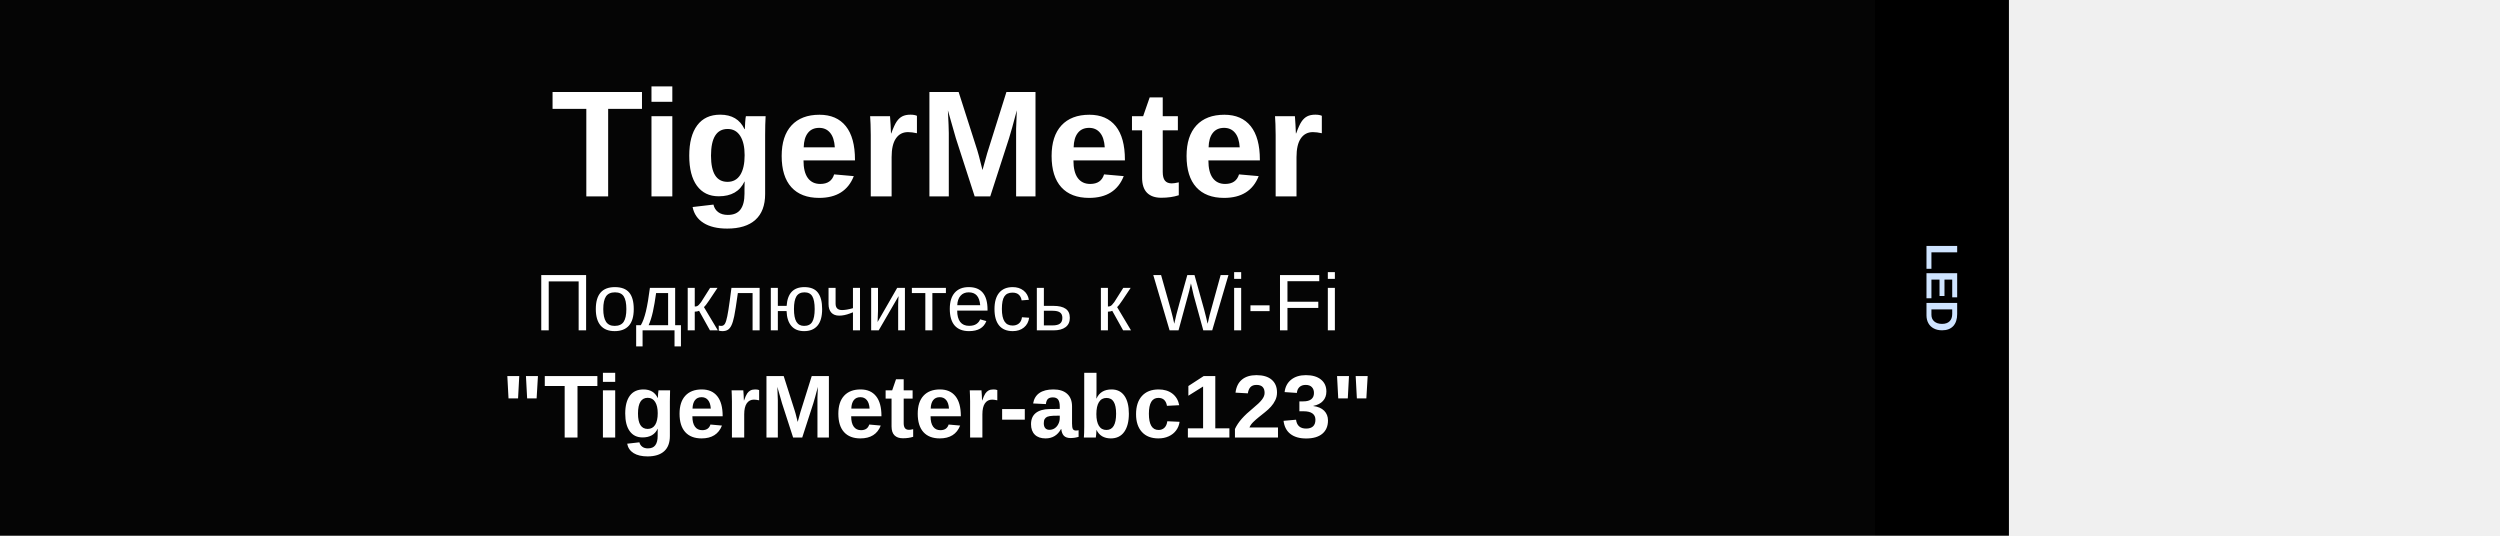
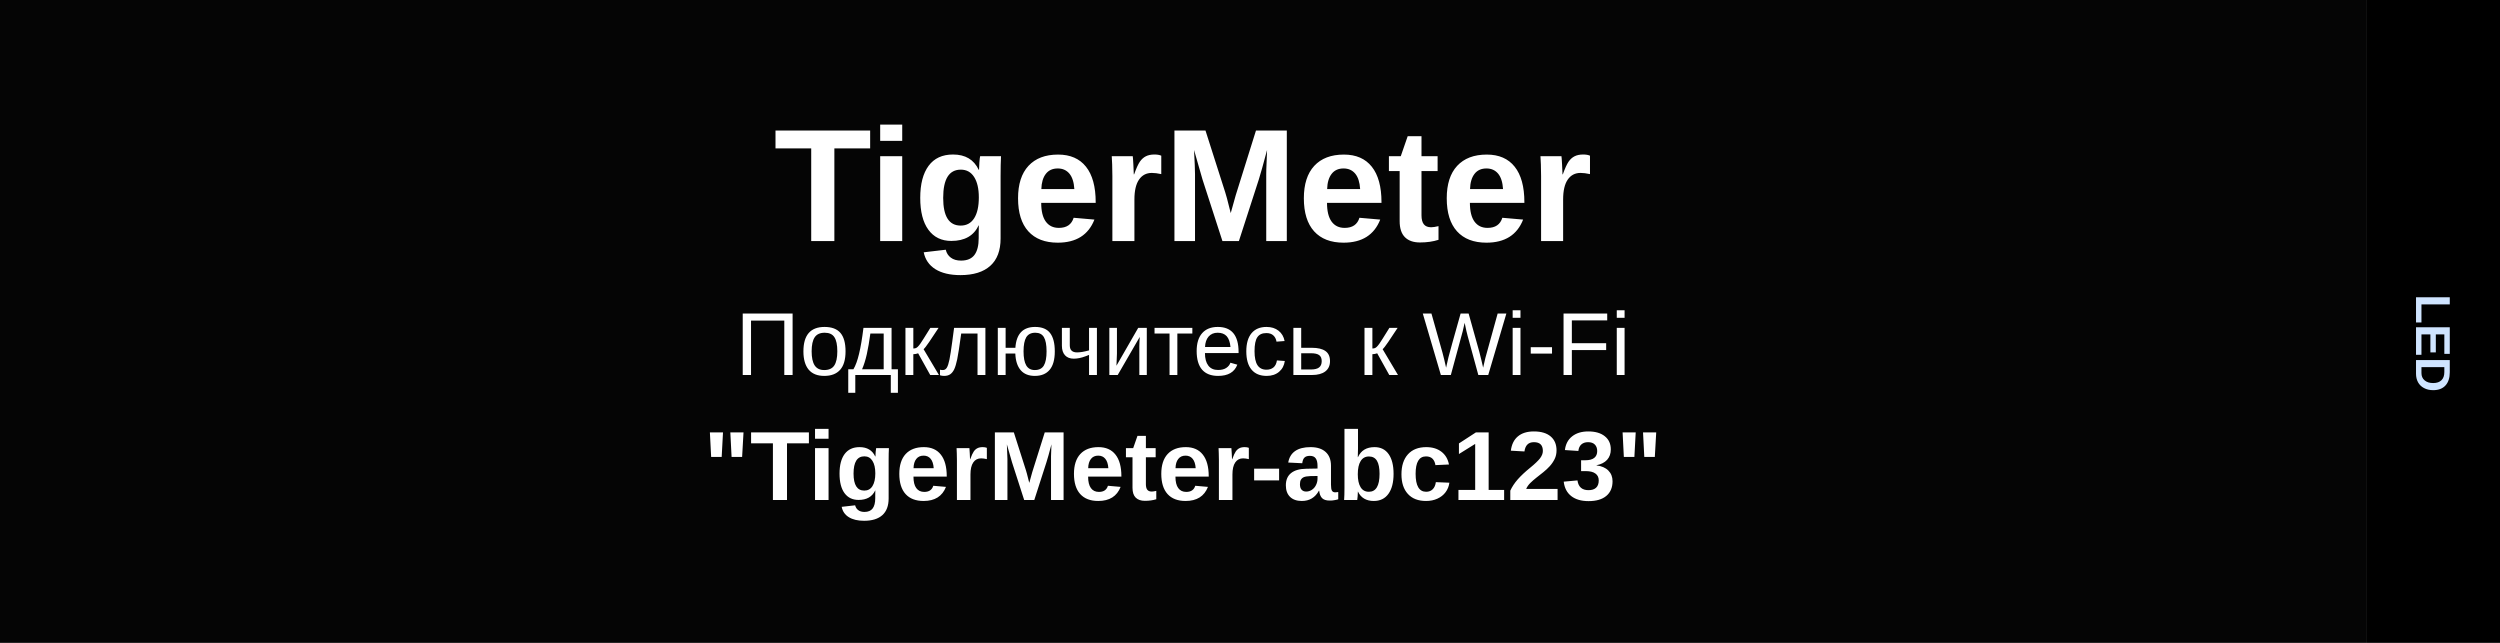
- <svg xmlns="http://www.w3.org/2000/svg" width="560" height="120" viewBox="0 0 560 120">
-   <rect width="420" height="120" x="0" y="0" fill="#050505" />
-   <text x="210" y="44" text-anchor="middle" font-family="system-ui,Arial" font-size="34" fill="#ffffff" font-weight="700">TigerMeter</text>
-   <text x="210" y="74" text-anchor="middle" font-family="system-ui,Arial" font-size="18" fill="#ffffff" font-weight="500">Подключитесь к Wi‑Fi</text>
-   <text x="210" y="98" text-anchor="middle" font-family="system-ui,Arial" font-size="20" fill="#ffffff" font-weight="600">"TigerMeter-abc123"</text>
-   <rect x="420" y="0" width="30" height="120" fill="#000000">
+ <svg xmlns="http://www.w3.org/2000/svg" width="560" height="144" viewBox="0 0 560 144">
+   <rect width="530" height="144" x="0" y="0" fill="#050505" />
+   <text x="265" y="54" text-anchor="middle" font-family="system-ui,Arial" font-size="36" fill="#ffffff" font-weight="700">TigerMeter</text>
+   <text x="265" y="84" text-anchor="middle" font-family="system-ui,Arial" font-size="20" fill="#ffffff" font-weight="500">Подключитесь к Wi‑Fi</text>
+   <text x="265" y="112" text-anchor="middle" font-family="system-ui,Arial" font-size="22" fill="#ffffff" font-weight="600">"TigerMeter-abc123"</text>
+   <rect x="530" y="0" width="30" height="144" fill="#000000">
    <animate attributeName="fill" values="#000000;#0a2d66;#1e6fff;#0a2d66;#000000" dur="6s" repeatCount="indefinite" keyTimes="0;0.25;0.5;0.75;1" />
  </rect>
-   <text x="435" y="60" text-anchor="middle" font-family="system-ui,Arial" font-size="10" fill="#cfe4ff" writing-mode="tb" glyph-orientation-vertical="0" font-weight="600">LED</text>
+   <text x="545" y="72" text-anchor="middle" font-family="system-ui,Arial" font-size="11" fill="#cfe4ff" writing-mode="tb" glyph-orientation-vertical="0" font-weight="600">LED</text>
</svg>
